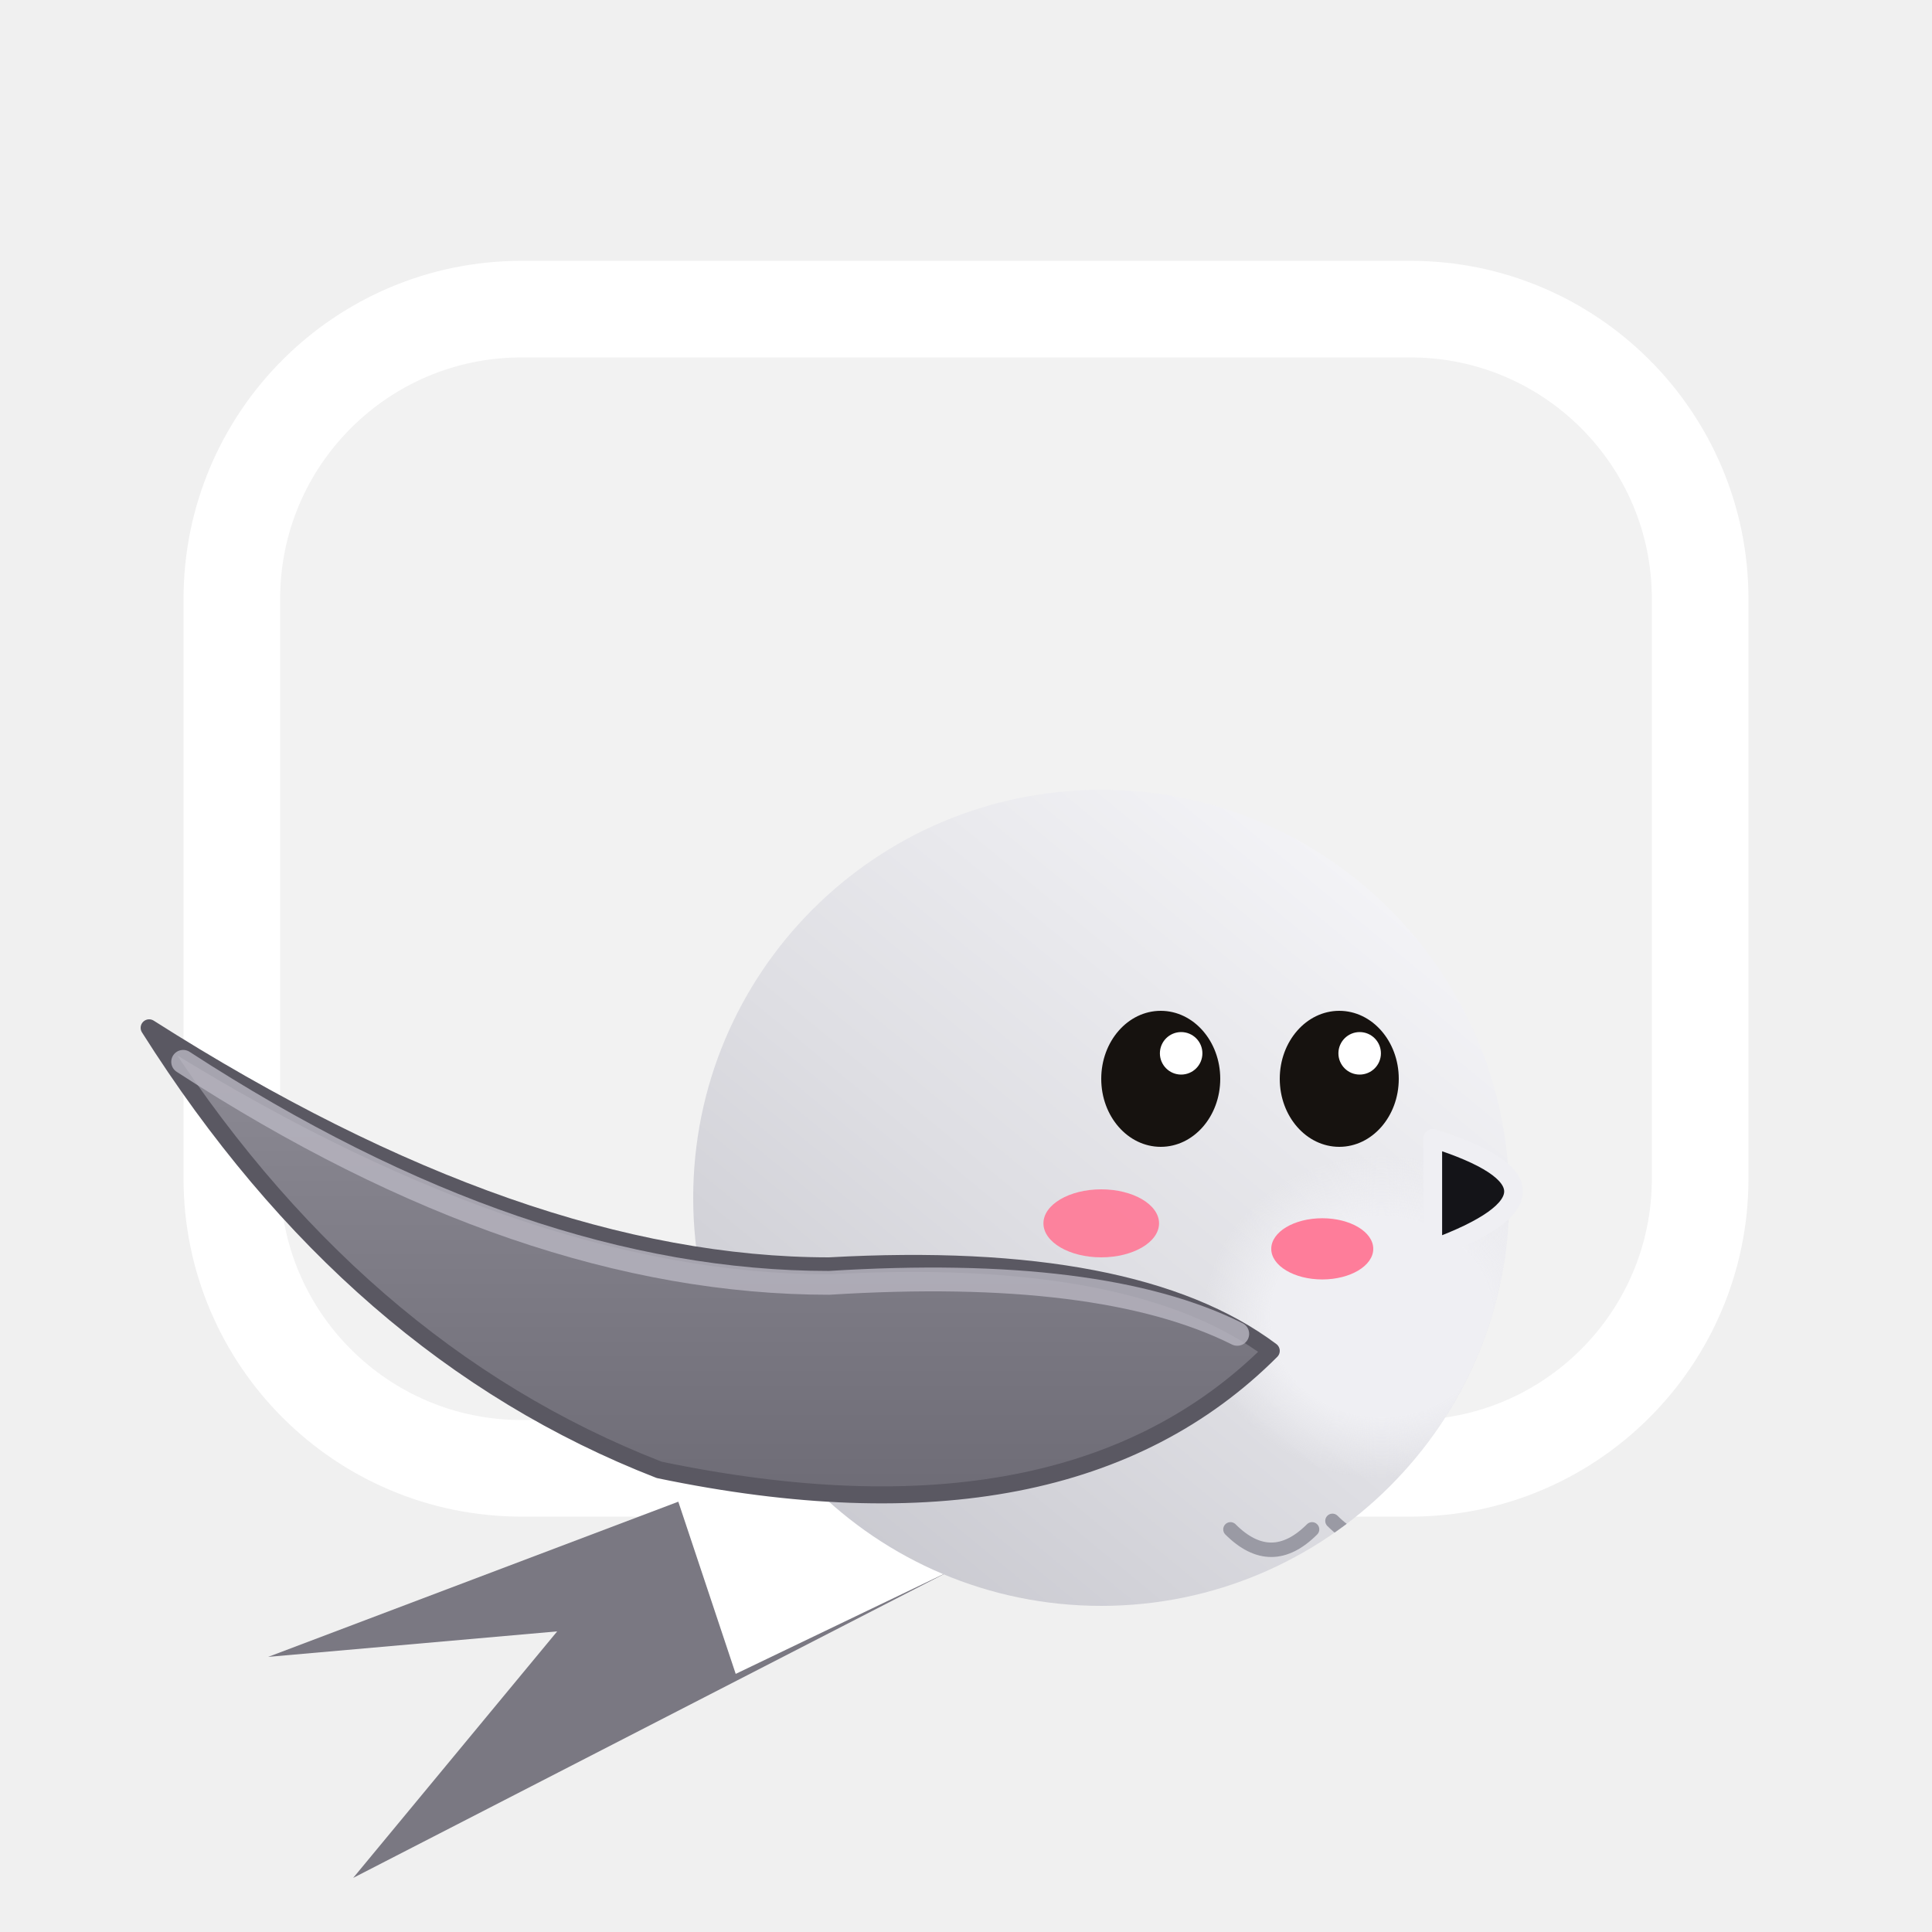
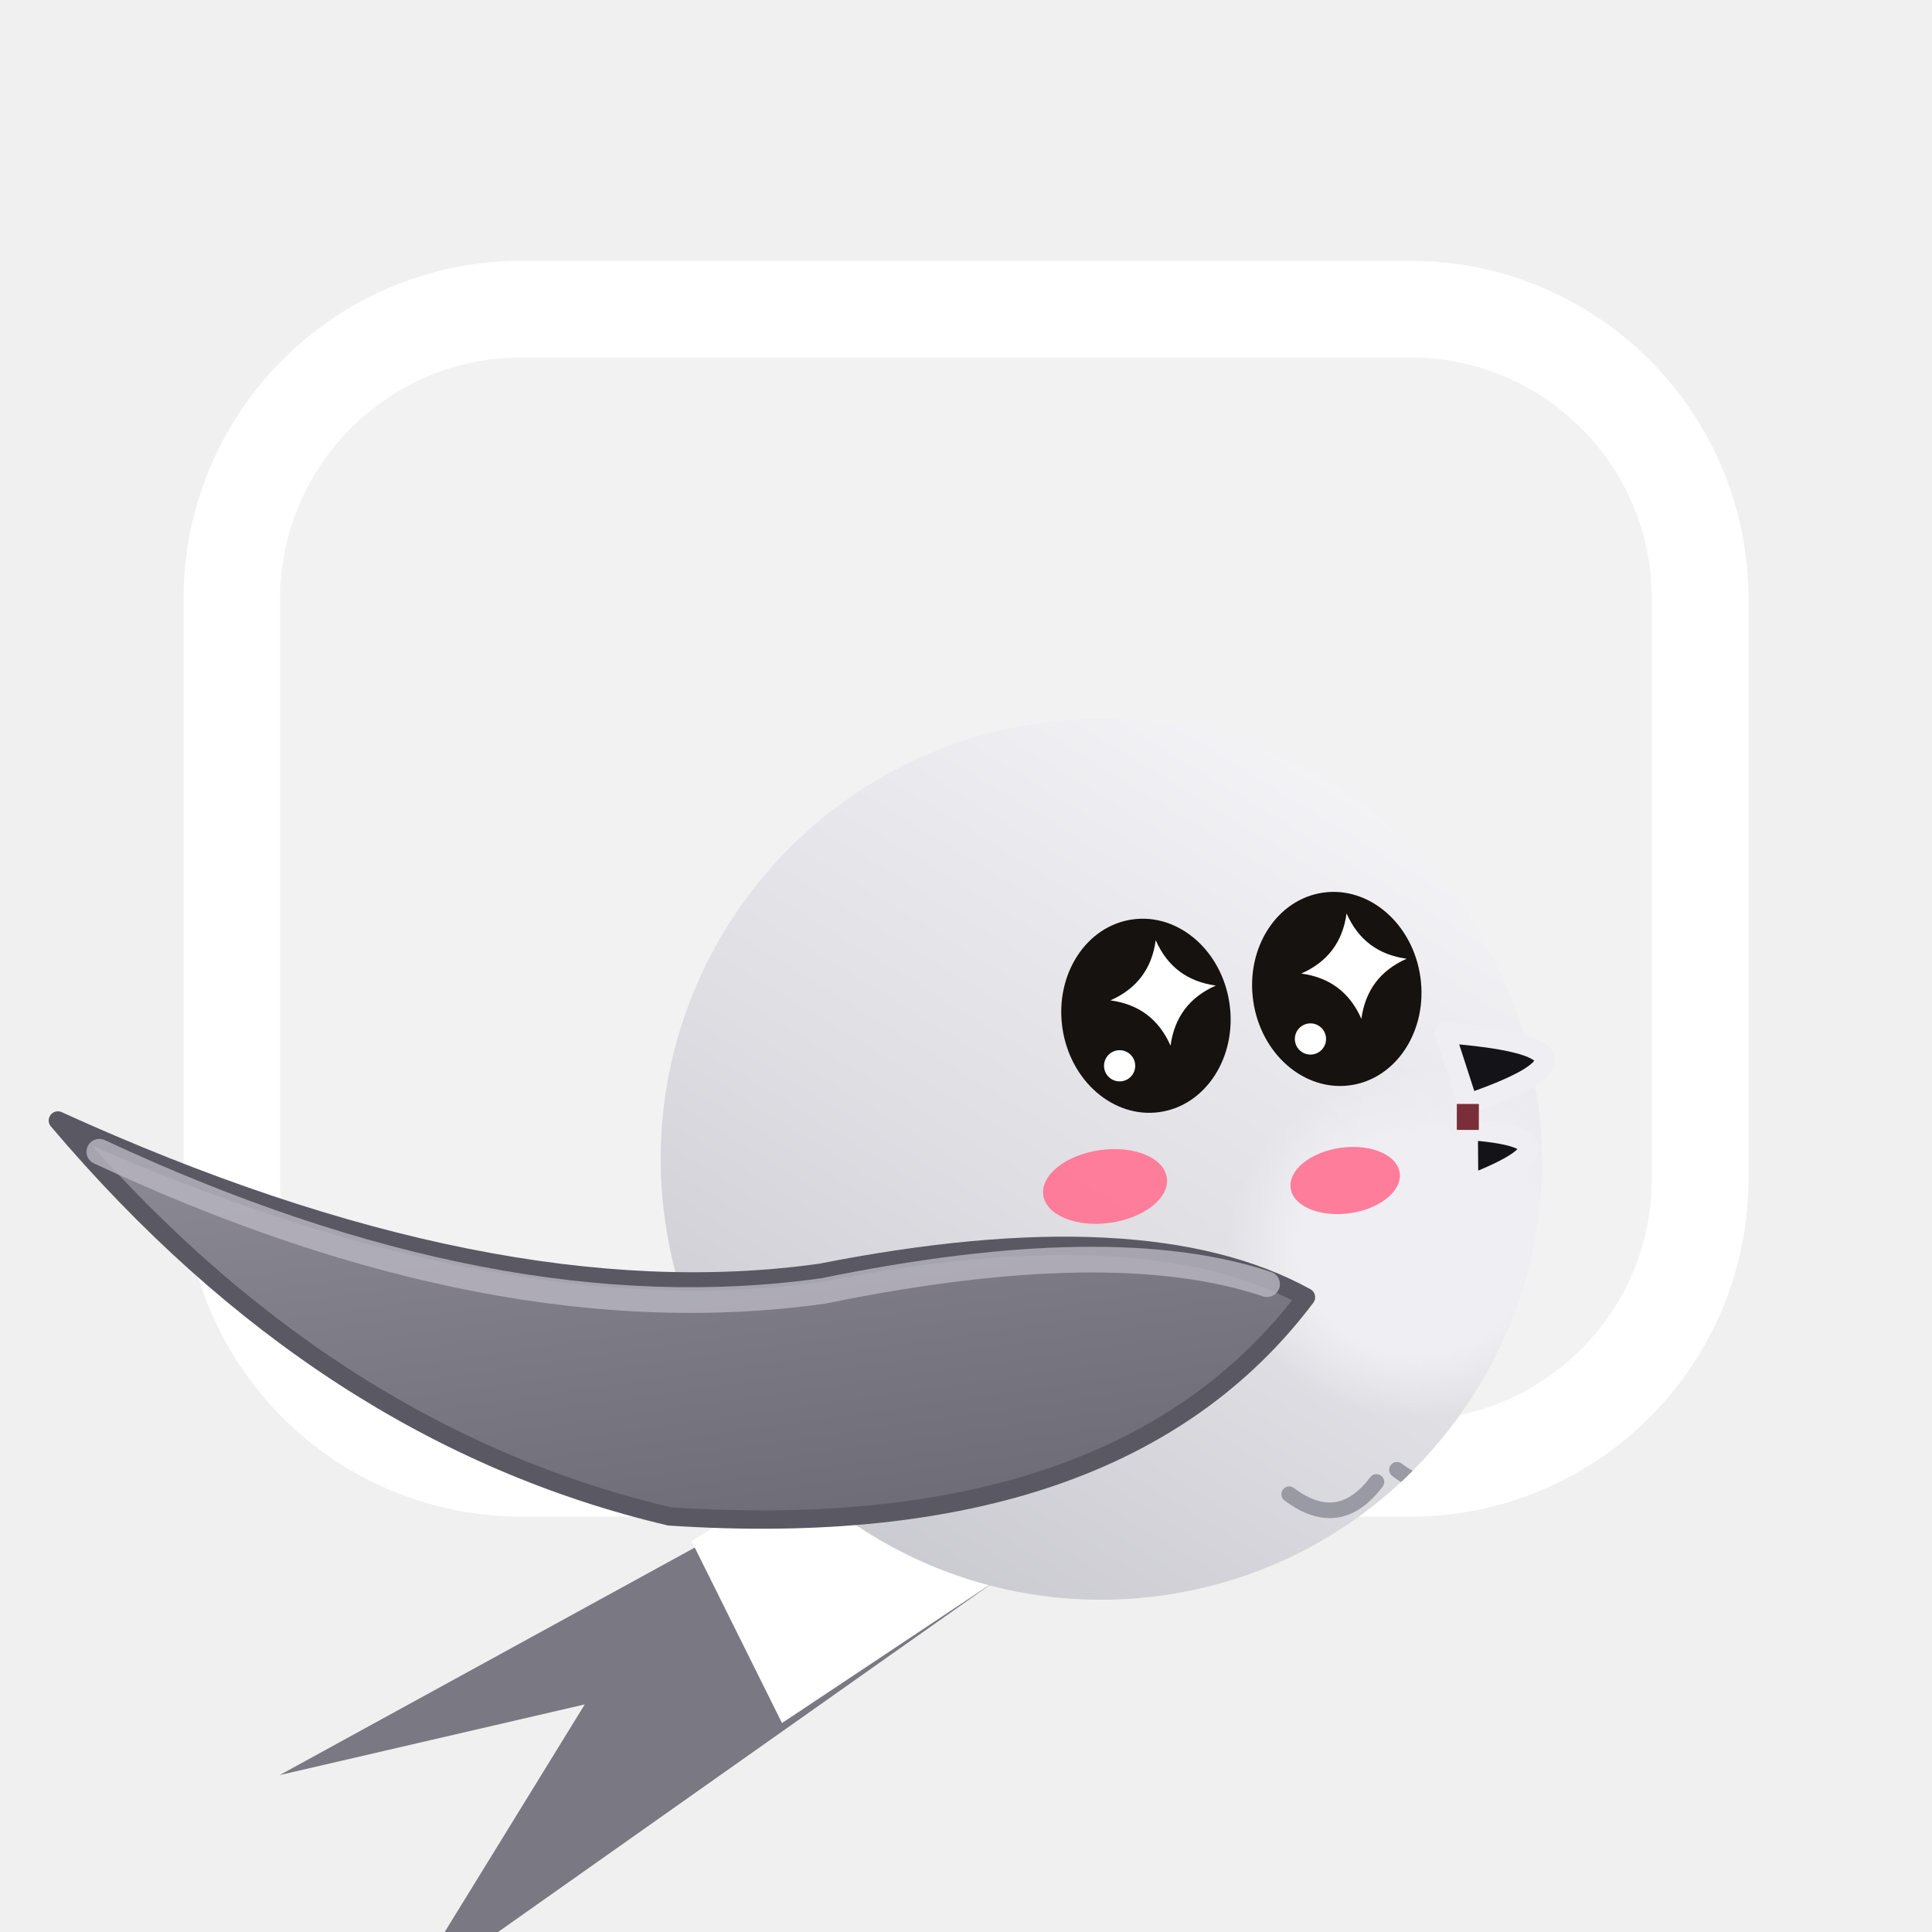
<svg xmlns="http://www.w3.org/2000/svg" viewBox="0 0 100 100" width="1024" height="1024">
  <rect x="12" y="16" width="76" height="60" rx="15" fill="#FFFFFF" fill-opacity="0.14" stroke="#FFFFFF" stroke-width="5" />
-   <g transform="translate(57 62) scale(0.88)">
+   <g transform="translate(57 60) rotate(-8) scale(0.95)">
    <defs>
-       <clipPath id="cq2">
+       <clipPath id="ce13">
        <circle r="24" />
      </clipPath>
-       <linearGradient id="gq2" x1="0.85" y1="0.1" x2="0.15" y2="0.95">
+       <linearGradient id="ge13" x1="0.85" y1="0.1" x2="0.15" y2="0.95">
        <stop offset="0" stop-color="#F4F4F7" />
        <stop offset="0.55" stop-color="#DEDEE3" />
        <stop offset="1" stop-color="#C8C8CF" />
      </linearGradient>
-       <linearGradient id="wq2" x1="0" y1="0" x2="0" y2="1">
+       <linearGradient id="we13" x1="0" y1="0" x2="0" y2="1">
        <stop offset="0" stop-color="#8E8C96" />
        <stop offset="1" stop-color="#6E6C76" />
      </linearGradient>
-       <radialGradient id="tq2" cx="0.5" cy="0.5" r="0.5">
+       <radialGradient id="te13" cx="0.5" cy="0.5" r="0.5">
        <stop offset="0" stop-color="#EFEFF3" />
        <stop offset="0.62" stop-color="#EFEFF3" />
        <stop offset="1" stop-color="#EFEFF3" stop-opacity="0" />
      </radialGradient>
    </defs>
    <path d="M-12 13 L-49 27 L-32 25.5 L-44 40 L-9 22 Z" fill="#7A7882" />
    <path d="M-12.5 12 L-25 17.5 L-21.5 28 L-9 22 Z" fill="#FFFFFF" />
-     <circle r="24" fill="url(#gq2)" />
-     <g clip-path="url(#cq2)">
-       <ellipse cx="16.5" cy="7" rx="10.5" ry="9.5" fill="url(#tq2)" />
+     <circle r="24" fill="url(#ge13)" />
+     <g clip-path="url(#ce13)">
+       <ellipse cx="16.5" cy="7" rx="10.5" ry="9.5" fill="url(#te13)" />
      <path d="M7.6 19.5 Q10 21.9 12.4 19.5" fill="none" stroke="#9A9AA4" stroke-width="0.85" stroke-linecap="round" />
      <path d="M13.6 19 Q16 21.4 18.4 19" fill="none" stroke="#9A9AA4" stroke-width="0.85" stroke-linecap="round" />
      <path d="M10.6 22.5 Q13 24.9 15.4 22.5" fill="none" stroke="#9A9AA4" stroke-width="0.85" stroke-linecap="round" />
    </g>
-     <path d="M10 9 Q-2 21 -26 16 Q-44 9 -56 -10 Q-34 4 -16 4 Q2 3 10 9 Z" fill="url(#wq2)" stroke="#5A5862" stroke-width="1" stroke-linejoin="round" />
+     <path d="M10 9 Q-2 21 -26 16 Q-44 9 -56 -10 Q-34 4 -16 4 Q2 3 10 9 Z" fill="url(#we13)" stroke="#5A5862" stroke-width="1" stroke-linejoin="round" />
    <path d="M-54 -8 Q-34 5 -16 5 Q0 4 8 8" fill="none" stroke="#B9B6C2" stroke-width="1.4" stroke-linecap="round" opacity="0.8" />
-     <ellipse cx="3.5" cy="-7" rx="3.5" ry="4" fill="#16120F" />
-     <circle cx="4.7" cy="-8.5" r="1.25" fill="#FFFFFF" />
-     <ellipse cx="14" cy="-7" rx="3.5" ry="4" fill="#16120F" />
-     <circle cx="15.2" cy="-8.5" r="1.25" fill="#FFFFFF" />
-     <path d="M19.5 -3.5 Q29 -0.5 19.5 3 Z" fill="#141418" stroke="#EFEFF3" stroke-width="1.1" stroke-linejoin="round" />
-     <ellipse cx="0" cy="1.5" rx="3.4" ry="2" fill="#FF7896" fill-opacity="0.9" />
+     <ellipse cx="3.5" cy="-7.4" rx="4.6" ry="5.3" fill="#16120F" />
+     <path d="M4.6 -11.4 Q5.238 -9.138 7.5 -8.5 Q5.238 -7.862 4.6 -5.6 Q3.962 -7.862 1.7 -8.5 Q3.962 -9.138 4.6 -11.4 Z" fill="#FFFFFF" />
+     <circle cx="1.7" cy="-4.9" r="0.85" fill="#FFFFFF" />
+     <ellipse cx="14" cy="-7.4" rx="4.6" ry="5.3" fill="#16120F" />
+     <path d="M15.1 -11.4 Q15.738 -9.138 18.0 -8.5 Q15.738 -7.862 15.1 -5.6 Q14.462 -7.862 12.2 -8.5 Q14.462 -9.138 15.1 -11.4 Z" fill="#FFFFFF" />
+     <circle cx="12.2" cy="-4.9" r="0.85" fill="#FFFFFF" />
+     <path d="M19.5 -4.2 Q29.5 -2 20.2 -0.2 Z" fill="#141418" stroke="#EFEFF3" stroke-width="1.1" stroke-linejoin="round" />
+     <path d="M20 1.2 Q26.5 2.6 19.6 4.2 Z" fill="#141418" stroke="#EFEFF3" stroke-width="1.1" stroke-linejoin="round" />
+     <path d="M20.2 -0.2 L20 1.2" stroke="#7A2E3A" stroke-width="1.2" />
+     <ellipse cx="0" cy="1.5" rx="3.4" ry="2" fill="#FF7896" fill-opacity="0.95" />
    <ellipse cx="13" cy="3" rx="3" ry="1.8" fill="#FF7896" fill-opacity="0.95" />
  </g>
</svg>
